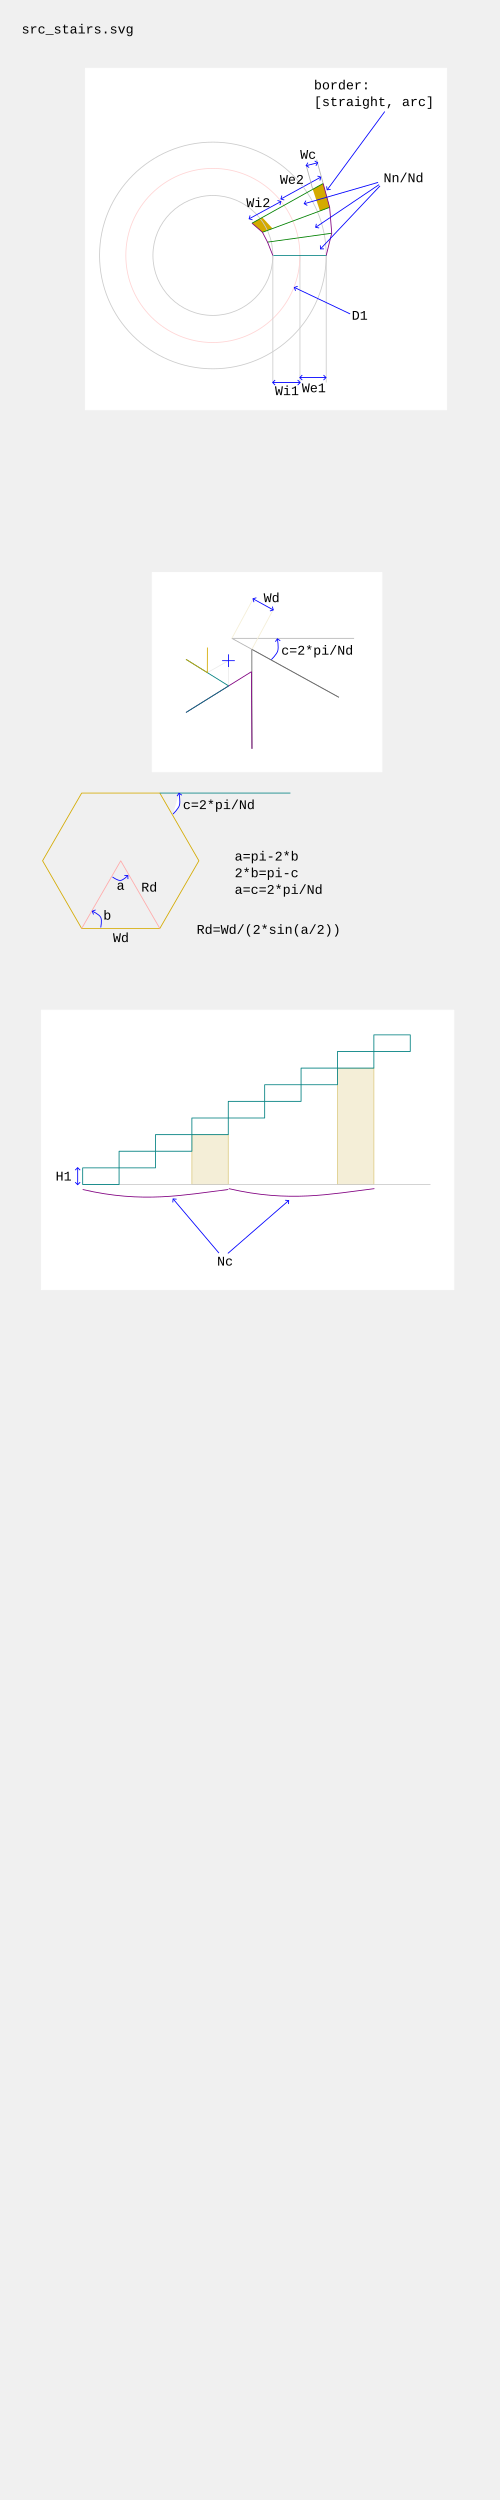
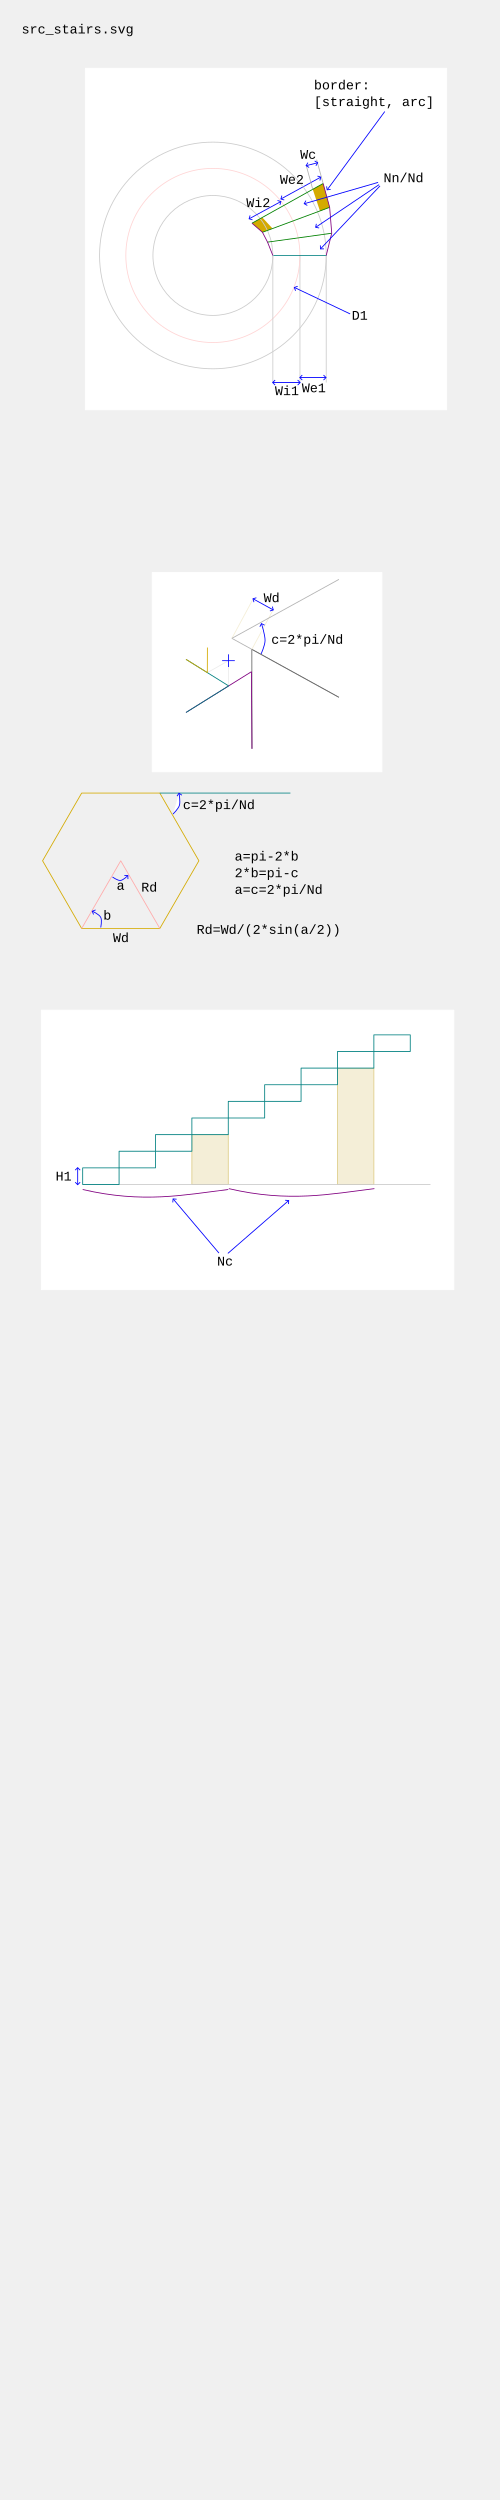
<svg xmlns="http://www.w3.org/2000/svg" width="600" height="3000" viewBox="0 0 158.75 793.75" version="1.1" id="svg1">
  <defs id="defs1">
    <rect x="102.606" y="90.693" width="53.032" height="40.735" id="rect3" />
    <rect x="235.956" y="1106.379" width="191.378" height="76.09" id="rect43" />
    <rect x="250.943" y="1121.751" width="53.801" height="38.045" id="rect42" />
    <rect x="122.776" y="1141.966" width="57.194" height="29.359" id="rect41" />
    <rect x="327.91" y="1097.354" width="37.366" height="30.885" id="rect40" />
    <rect x="258.515" y="1100.405" width="46.517" height="33.554" id="rect39" />
    <rect x="353.838" y="1002.794" width="218.098" height="95.323" id="rect2" />
    <rect x="542.731" y="201.94" width="38.015" height="24.804" id="rect34" />
    <rect x="376.715" y="93.035" width="171.2" height="45.755" id="rect32" />
    <rect x="303.126" y="1486.652" width="84.265" height="31.647" id="rect31" />
    <rect x="194.458" y="1500" width="57.63" height="36.22" id="rect29" />
    <rect x="370.907" y="807.955" width="63.001" height="33.554" id="rect27" />
    <rect x="455.642" y="917.767" width="130.02" height="72.445" id="rect25" />
    <rect x="468.225" y="438.484" width="40.417" height="22.115" id="rect18" />
    <rect x="450.686" y="460.218" width="64.819" height="34.316" id="rect17" />
    <rect x="451.829" y="366.039" width="48.424" height="33.172" id="rect16" />
    <rect x="475.851" y="281.774" width="65.201" height="35.46" id="rect15" />
    <marker style="overflow:visible" id="ArrowWide" refX="0" refY="0" orient="auto-start-reverse" markerWidth="1" markerHeight="1" viewBox="0 0 1 1" preserveAspectRatio="xMidYMid">
      <path style="fill:none;stroke:context-stroke;stroke-width:1;stroke-linecap:butt" d="M 3,-3 0,0 3,3" transform="rotate(180,0.125,0)" id="path10" />
    </marker>
    <rect x="25.928" y="25.928" width="279.105" height="76.258" id="rect1" />
    <marker style="overflow:visible" id="ArrowWide-7" refX="0" refY="0" orient="auto-start-reverse" markerWidth="1" markerHeight="1" viewBox="0 0 1 1" preserveAspectRatio="xMidYMid">
      <path style="fill:none;stroke:context-stroke;stroke-width:1;stroke-linecap:butt" d="M 3,-3 0,0 3,3" transform="rotate(180,0.125,0)" id="path10-5" />
    </marker>
    <rect x="455.642" y="917.767" width="130.02" height="72.445" id="rect25-3" />
    <marker style="overflow:visible" id="ArrowWide-2" refX="0" refY="0" orient="auto-start-reverse" markerWidth="1" markerHeight="1" viewBox="0 0 1 1" preserveAspectRatio="xMidYMid">
      <path style="fill:none;stroke:context-stroke;stroke-width:1;stroke-linecap:butt" d="M 3,-3 0,0 3,3" transform="rotate(180,0.125,0)" id="path10-9" />
    </marker>
    <rect x="450.686" y="460.218" width="64.819" height="34.316" id="rect17-6" />
    <marker style="overflow:visible" id="ArrowWide-8" refX="0" refY="0" orient="auto-start-reverse" markerWidth="1" markerHeight="1" viewBox="0 0 1 1" preserveAspectRatio="xMidYMid">
      <path style="fill:none;stroke:context-stroke;stroke-width:1;stroke-linecap:butt" d="M 3,-3 0,0 3,3" transform="rotate(180,0.125,0)" id="path10-7" />
    </marker>
  </defs>
  <g id="layer1">
    <rect style="fill:#ffffff;stroke:#ffffff;stroke-width:0.265;stroke-linejoin:round" id="rect19" width="114.707" height="108.429" x="27.107" y="21.686" />
    <path style="fill:none;stroke:#0000ff;stroke-width:0.265;stroke-linejoin:round;marker-start:url(#ArrowWide-8);marker-end:url(#ArrowWide-8)" d="M 89.236,63.15 101.811,56.252" id="path11-2" />
    <text xml:space="preserve" transform="matrix(0.2645833,0,0,0.2645833,-23.41355,-0.998386)" id="text17-2" style="font-size:16px;line-height:normal;font-family:'Liberation Mono';-inkscape-font-specification:'Liberation Mono';text-decoration-color:#000000;white-space:pre;shape-inside:url(#rect17-6);display:inline;fill:#000000;stroke-width:1;-inkscape-stroke:none;stop-color:#000000">
-       <tspan x="450.686" y="474.455" id="tspan24">We1</tspan>
+       <tspan x="450.686" y="474.455" id="tspan1">We1</tspan>
    </text>
    <path style="fill:#ffffff;stroke:#cccccc;stroke-width:0.265;stroke-linejoin:round" d="M 95.234,81.11 V 121.463" id="path5-6-3" />
    <path style="fill:#d4aa00;stroke:none;stroke-width:0.265;stroke-linejoin:round" d="m 102.598,58.26 2.068,7.566 -3.085,1.157 -2.285,-6.881 z" id="path18" />
    <path style="fill:#d4aa00;stroke:none;stroke-width:0.265;stroke-linejoin:round" d="m 80,70.87 3.329,2.875 3.165,-1.232 -3.211,-3.463 z" id="path17" />
    <rect style="fill:#ffffff;stroke:#ffffff;stroke-width:0.265;stroke-linejoin:round" id="rect33" width="130.971" height="88.741" x="13.126" y="320.723" />
    <rect style="fill:#f4eed7;stroke:#decd87;stroke-width:0.265;stroke-linejoin:round" id="rect20-36-9" width="11.556" height="15.836" x="60.92" y="360.243" />
    <rect style="fill:#f4eed7;stroke:#decd87;stroke-width:0.265;stroke-linejoin:round" id="rect20-36-9-2" width="11.556" height="36.952" x="107.145" y="339.127" />
    <rect style="fill:#ffffff;stroke:#ffffff;stroke-width:0.265;stroke-linejoin:round" id="rect28" width="72.939" height="63.254" x="48.323" y="181.793" />
    <path style="fill:none;stroke:#ececec;stroke-width:0.265;stroke-linejoin:round" d="m 65.822,213.56 6.713,-3.796 0.054,8.01" id="path28" />
    <circle style="fill:none;stroke:#cccccc;stroke-width:0.265;stroke-linejoin:round" id="path1-3-1" cx="67.592" cy="81.11" r="35.984" />
    <text xml:space="preserve" transform="scale(0.2645833)" id="text1" style="font-size:16px;line-height:normal;font-family:'Liberation Mono';-inkscape-font-specification:'Liberation Mono';text-decoration-color:#000000;white-space:pre;shape-inside:url(#rect1);display:inline;fill:#000000;stroke-width:1;-inkscape-stroke:none;stop-color:#000000">
-       <tspan x="25.928" y="40.164" id="tspan25">src_stairs.svg</tspan>
+       <tspan x="25.928" y="40.164" id="tspan2">src_stairs.svg</tspan>
    </text>
    <circle style="fill:none;stroke:#ffd5d5;stroke-width:0.265;stroke-linejoin:round" id="path1" cx="67.592" cy="81.11" r="27.642" />
    <circle style="fill:none;stroke:#cccccc;stroke-width:0.265;stroke-linejoin:round" id="path1-3" cx="67.592" cy="81.11" r="19.036" />
    <path style="fill:#ffffff;stroke:#008080;stroke-width:0.265;stroke-linejoin:round" d="M 86.76,81.11 H 103.708" id="path2" />
    <path style="fill:#ffffff;stroke:#008000;stroke-width:0.265;stroke-linejoin:round" d="M 84.944,76.873 105.322,74.048" id="path3" />
    <path style="fill:#ffffff;stroke:#008000;stroke-width:0.265;stroke-linejoin:round" d="M 83.329,73.746 104.666,65.826" id="path4" />
    <path style="fill:#ffffff;stroke:#cccccc;stroke-width:0.265;stroke-linejoin:round" d="M 86.627,81.11 V 121.463" id="path5" />
    <path style="fill:#ffffff;stroke:#cccccc;stroke-width:0.265;stroke-linejoin:round" d="M 103.576,81.11 V 121.463" id="path5-6" />
    <path style="fill:none;stroke:#0000ff;stroke-width:0.265;stroke-linejoin:round;marker-start:url(#ArrowWide-2);marker-end:url(#ArrowWide-2)" d="m 95.244,119.876 8.2,-1e-5" id="path9-0" />
    <path style="fill:#ffffff;stroke:#008000;stroke-width:0.265;stroke-linejoin:round" d="M 80,70.87 102.598,58.26" id="path6" />
    <path style="fill:none;stroke:#800080;stroke-width:0.265;stroke-linejoin:round" d="M 86.627,81.11 84.944,76.873 83.329,73.746 80,70.87" id="path7" />
    <path style="fill:none;stroke:#800080;stroke-width:0.265;stroke-linejoin:round" d="m 103.576,81.11 1.746,-7.062 -0.656,-8.222 -2.068,-7.566" id="path8" />
    <path style="fill:none;stroke:#0000ff;stroke-width:0.265;stroke-linejoin:round;marker-start:url(#ArrowWide);marker-end:url(#ArrowWide)" d="m 86.627,121.463 8.606,-10e-6" id="path9" />
    <path style="fill:none;stroke:#0000ff;stroke-width:0.265;stroke-linejoin:round;marker-start:url(#ArrowWide);marker-end:url(#ArrowWide)" d="M 79.148,69.44 89.128,64.015" id="path11" />
    <path style="fill:none;stroke:#0000ff;stroke-width:0.265;stroke-linejoin:round;marker-start:url(#ArrowWide)" d="M 96.646,64.666 120.051,57.907" id="path12" />
    <path style="fill:none;stroke:#0000ff;stroke-width:0.265;stroke-linejoin:round;marker-start:url(#ArrowWide)" d="M 100.278,72.131 120.354,58.613" id="path13" />
    <path style="fill:none;stroke:#0000ff;stroke-width:0.265;stroke-linejoin:round;marker-start:url(#ArrowWide)" d="M 101.791,78.992 120.656,59.017" id="path14" />
    <path style="fill:none;stroke:#0000ff;stroke-width:0.265;stroke-linejoin:round;marker-start:url(#ArrowWide)" d="m 93.519,91.299 17.655,8.373" id="path15" />
    <text xml:space="preserve" transform="matrix(0.2645833,0,0,0.2645833,-7.868886,0.9079483)" id="text16" style="font-size:16px;line-height:normal;font-family:'Liberation Mono';-inkscape-font-specification:'Liberation Mono';text-decoration-color:#000000;white-space:pre;shape-inside:url(#rect16);display:inline;fill:#000000;stroke-width:1;-inkscape-stroke:none;stop-color:#000000">
-       <tspan x="451.83" y="380.276" id="tspan26">D1</tspan>
+       <tspan x="451.83" y="380.276" id="tspan3">D1</tspan>
    </text>
    <text xml:space="preserve" transform="matrix(0.2645833,0,0,0.2645833,-31.94957,-0.07613223)" id="text17" style="font-size:16px;line-height:normal;font-family:'Liberation Mono';-inkscape-font-specification:'Liberation Mono';text-decoration-color:#000000;white-space:pre;shape-inside:url(#rect17);display:inline;fill:#000000;stroke-width:1;-inkscape-stroke:none;stop-color:#000000">
-       <tspan x="450.686" y="474.455" id="tspan27">Wi1</tspan>
+       <tspan x="450.686" y="474.455" id="tspan4">Wi1</tspan>
    </text>
    <text xml:space="preserve" transform="matrix(0.2645833,0,0,0.2645833,-45.68987,-54.03365)" id="text18" style="font-size:16px;line-height:normal;font-family:'Liberation Mono';-inkscape-font-specification:'Liberation Mono';text-decoration-color:#000000;white-space:pre;shape-inside:url(#rect18);display:inline;fill:#000000;stroke-width:1;-inkscape-stroke:none;stop-color:#000000">
-       <tspan x="468.225" y="452.721" id="tspan28">Wi2</tspan>
+       <tspan x="468.225" y="452.721" id="tspan5">Wi2</tspan>
    </text>
-     <path style="fill:#ffffff;stroke:#b3b3b3;stroke-width:0.265;stroke-linejoin:round" d="M 73.618,202.675 H 112.424" id="path19" />
    <path style="fill:#ffffff;stroke:#b3b3b3;stroke-width:0.265;stroke-linejoin:round" d="m 73.618,202.675 33.991,18.722" id="path19-9" />
    <path style="fill:#ffffff;stroke:#666666;stroke-width:0.265;stroke-linejoin:round" d="m 79.957,206.167 27.653,15.231" id="path20" />
    <path style="fill:#ffffff;stroke:#666666;stroke-width:0.265;stroke-linejoin:round" d="m 79.957,206.167 0.045,31.57" id="path20-2" />
    <path style="fill:#ffffff;stroke:#800080;stroke-width:0.265;stroke-linejoin:round" d="m 79.824,213.268 0.177,24.468" id="path21" />
    <path style="fill:#ffffff;stroke:#800080;stroke-width:0.265;stroke-linejoin:round" d="m 79.824,213.268 -20.769,12.936" id="path21-4" />
    <path style="fill:#ffffff;stroke:#008080;stroke-width:0.265;stroke-linejoin:round" d="M 59.055,226.204 72.589,217.775" id="path22" />
    <path style="fill:#ffffff;stroke:#008080;stroke-width:0.265;stroke-linejoin:round" d="m 59.055,209.345 13.534,8.429" id="path22-0" />
    <path style="fill:#ffffff;stroke:#d4aa00;stroke-width:0.265;stroke-linejoin:round" d="m 59.055,209.345 6.767,4.215" id="path23" />
    <path style="fill:#ffffff;stroke:#d4aa00;stroke-width:0.265;stroke-linejoin:round" d="m 65.848,205.588 -0.026,7.972" id="path23-6" />
    <path style="fill:#ffffff;stroke:#0000ff;stroke-width:0.265;stroke-linejoin:round" d="m 70.517,209.765 h 4.035" id="path24" />
    <path style="fill:#ffffff;stroke:#0000ff;stroke-width:0.265;stroke-linejoin:round" d="M 72.535,211.782 V 207.747" id="path24-1" />
-     <path style="fill:#ffffff;stroke:#0000ff;stroke-width:0.265;stroke-linejoin:round;marker-end:url(#ArrowWide)" d="m 86.154,209.435 c 0,0 1.678,-1.646 2.018,-2.724 0.385,-1.219 -0.101,-3.834 -0.101,-3.834" id="path25" />
-     <text xml:space="preserve" transform="matrix(0.2645833,0,0,0.2645833,-31.27378,-38.73759)" id="text25" style="font-size:16px;line-height:normal;font-family:'Liberation Mono';-inkscape-font-specification:'Liberation Mono';text-decoration-color:#000000;white-space:pre;shape-inside:url(#rect25);display:inline;fill:#000000;stroke-width:1;-inkscape-stroke:none;stop-color:#000000">
-       <tspan x="455.643" y="932.002" id="tspan29">c=2*pi/Nd</tspan>
+     <text xml:space="preserve" transform="matrix(0.2645833,0,0,0.2645833,-34.43724,-42.18863)" id="text25" style="font-size:16px;line-height:normal;font-family:'Liberation Mono';-inkscape-font-specification:'Liberation Mono';text-decoration-color:#000000;white-space:pre;shape-inside:url(#rect25);display:inline;fill:#000000;stroke-width:1;-inkscape-stroke:none;stop-color:#000000">
+       <tspan x="455.643" y="932.002" id="tspan6">c=2*pi/Nd</tspan>
    </text>
    <path style="fill:#ffffff;stroke:#f4eed7;stroke-width:0.265;stroke-linejoin:round" d="m 73.618,202.675 6.76,-12.536" id="path26" />
    <path style="fill:#ffffff;stroke:#f4eed7;stroke-width:0.265;stroke-linejoin:round" d="m 79.957,206.167 6.76,-12.536" id="path26-6" />
    <path style="fill:#ffffff;stroke:#0000ff;stroke-width:0.265;stroke-linejoin:round;marker-start:url(#ArrowWide);marker-end:url(#ArrowWide)" d="m 80.377,190.139 6.339,3.491" id="path27" />
    <text xml:space="preserve" transform="matrix(0.2645833,0,0,0.2645833,-14.42895,-26.36345)" id="text27" style="font-size:16px;line-height:normal;font-family:'Liberation Mono';-inkscape-font-specification:'Liberation Mono';text-decoration-color:#000000;white-space:pre;shape-inside:url(#rect27);display:inline;fill:#000000;stroke-width:1;-inkscape-stroke:none;stop-color:#000000">
-       <tspan x="370.908" y="822.192" id="tspan30">Wd</tspan>
+       <tspan x="370.908" y="822.192" id="tspan7">Wd</tspan>
    </text>
    <path style="fill:#ffffff;stroke:#cccccc;stroke-width:0.265;stroke-linejoin:round" d="M 26.251,376.079 H 136.678" id="path16" />
    <rect style="fill:#ffffff;stroke:#008080;stroke-width:0.265;stroke-linejoin:round" id="rect20" width="11.556" height="5.279" x="26.251" y="370.8" />
    <rect style="fill:#ffffff;stroke:#008080;stroke-width:0.265;stroke-linejoin:round" id="rect20-3" width="11.556" height="5.279" x="37.808" y="365.521" />
    <rect style="fill:#ffffff;stroke:#008080;stroke-width:0.265;stroke-linejoin:round" id="rect20-1" width="11.556" height="5.279" x="49.364" y="360.243" />
    <rect style="fill:#ffffff;stroke:#008080;stroke-width:0.265;stroke-linejoin:round" id="rect20-36" width="11.556" height="5.279" x="60.92" y="354.964" />
    <rect style="fill:#ffffff;stroke:#008080;stroke-width:0.265;stroke-linejoin:round" id="rect20-18" width="11.556" height="5.279" x="72.477" y="349.685" />
    <rect style="fill:#ffffff;stroke:#008080;stroke-width:0.265;stroke-linejoin:round" id="rect20-3-7" width="11.556" height="5.279" x="84.033" y="344.406" />
    <rect style="fill:#ffffff;stroke:#008080;stroke-width:0.265;stroke-linejoin:round" id="rect20-1-9" width="11.556" height="5.279" x="95.589" y="339.127" />
    <rect style="fill:#ffffff;stroke:#008080;stroke-width:0.265;stroke-linejoin:round" id="rect20-36-2" width="11.556" height="5.279" x="107.145" y="333.848" />
    <rect style="fill:#ffffff;stroke:#008080;stroke-width:0.265;stroke-linejoin:round" id="rect20-36-2-5" width="11.556" height="5.279" x="118.702" y="328.57" />
    <path style="fill:#f4eed7;stroke:#0000ff;stroke-width:0.265;stroke-linejoin:round;marker-start:url(#ArrowWide);marker-end:url(#ArrowWide)" d="m 24.664,370.8 v 5.279" id="path29" />
    <text xml:space="preserve" transform="matrix(0.2645833,0,0,0.2645833,-33.79586,-25.82609)" id="text29" style="font-size:16px;line-height:normal;font-family:'Liberation Mono';-inkscape-font-specification:'Liberation Mono';text-decoration-color:#000000;white-space:pre;shape-inside:url(#rect29);display:inline;fill:#000000;stroke-width:1;-inkscape-stroke:none;stop-color:#000000">
-       <tspan x="194.459" y="1514.236" id="tspan31">H1</tspan>
+       <tspan x="194.459" y="1514.236" id="tspan8">H1</tspan>
    </text>
    <path style="fill:#f4eed7;stroke:#0000ff;stroke-width:0.265;stroke-linejoin:round;marker-start:url(#ArrowWide)" d="m 54.994,380.701 14.527,17.15" id="path30" />
    <path style="fill:#f4eed7;stroke:#0000ff;stroke-width:0.265;stroke-linejoin:round;marker-start:url(#ArrowWide)" d="m 91.614,381.205 -19.269,16.747" id="path31" />
    <text xml:space="preserve" transform="matrix(0.2645833,0,0,0.2645833,-11.28652,4.709351)" id="text31" style="font-size:16px;line-height:normal;font-family:'Liberation Mono';-inkscape-font-specification:'Liberation Mono';text-decoration-color:#000000;white-space:pre;shape-inside:url(#rect31);display:inline;fill:#000000;stroke-width:1;-inkscape-stroke:none;stop-color:#000000">
-       <tspan x="303.127" y="1500.889" id="tspan32">Nc</tspan>
+       <tspan x="303.127" y="1500.889" id="tspan9">Nc</tspan>
    </text>
    <path style="fill:none;stroke:#800080;stroke-width:0.265;stroke-linejoin:round" d="m 26.251,377.666 c 19.136,4.473 32.241,1.709 46.225,0" id="path32" />
    <path style="fill:none;stroke:#800080;stroke-width:0.265;stroke-linejoin:round" d="m 72.652,377.393 c 19.136,4.473 32.241,1.709 46.225,0" id="path32-4" />
    <text xml:space="preserve" transform="scale(0.2645833)" id="text32" style="font-size:16px;line-height:normal;font-family:'Liberation Mono';-inkscape-font-specification:'Liberation Mono';text-decoration-color:#000000;white-space:pre;shape-inside:url(#rect32);display:inline;fill:#000000;stroke-width:1;-inkscape-stroke:none;stop-color:#000000">
-       <tspan x="376.715" y="107.272" id="tspan33">border:
+       <tspan x="376.715" y="107.272" id="tspan10">border:
</tspan>
-       <tspan x="376.715" y="127.272" id="tspan34">[straight, arc]</tspan>
+       <tspan x="376.715" y="127.272" id="tspan11">[straight, arc]</tspan>
    </text>
    <path style="fill:none;stroke:#0000ff;stroke-width:0.265;stroke-linejoin:round;marker-start:url(#ArrowWide)" d="M 103.91,60.227 122.169,35.41" id="path33" />
    <text xml:space="preserve" transform="matrix(0.2645833,0,0,0.2645833,-4.136209,-20.47928)" id="text15" style="font-size:16px;line-height:normal;font-family:'Liberation Mono';-inkscape-font-specification:'Liberation Mono';text-decoration-color:#000000;white-space:pre;shape-inside:url(#rect15);display:inline;fill:#000000;stroke:none;stroke-width:1;-inkscape-stroke:none;stop-color:#000000">
-       <tspan x="475.852" y="296.01" id="tspan35">Nn/Nd</tspan>
+       <tspan x="475.852" y="296.01" id="tspan12">Nn/Nd</tspan>
    </text>
    <path style="fill:none;stroke:#b3b3b3;stroke-width:0.265;stroke-linejoin:round" d="m 102.598,58.26 -2.068,-7.566" id="path34" />
    <path style="fill:none;stroke:#b3b3b3;stroke-width:0.265;stroke-linejoin:round" d="m 99.297,60.102 -2.068,-7.566" id="path34-3" />
    <path style="fill:#0000ff;stroke:#0000ff;stroke-width:0.265;stroke-linejoin:round;marker-start:url(#ArrowWide);marker-end:url(#ArrowWide)" d="m 100.802,51.689 -3.549,0.898" id="path34-3-1" />
    <text xml:space="preserve" transform="matrix(0.2645833,0,0,0.2645833,-48.2939,-6.77684)" id="text34" style="font-size:16px;line-height:normal;font-family:'Liberation Mono';-inkscape-font-specification:'Liberation Mono';text-decoration-color:#000000;white-space:pre;shape-inside:url(#rect34);display:inline;fill:#000000;stroke-width:1;-inkscape-stroke:none;stop-color:#000000">
-       <tspan x="542.73" y="216.176" id="tspan36">Wc</tspan>
+       <tspan x="542.73" y="216.176" id="tspan13">Wc</tspan>
    </text>
    <text xml:space="preserve" transform="matrix(0.2645833,0,0,0.2645833,-19.12127,4.137758)" id="text2" style="font-size:16px;line-height:normal;font-family:'Liberation Mono';-inkscape-font-specification:'Liberation Mono';text-decoration-color:#000000;white-space:pre;shape-inside:url(#rect2);display:inline;fill:#000000;stroke-width:1;-inkscape-stroke:none;stop-color:#000000">
-       <tspan x="353.838" y="1017.031" id="tspan37">a=pi-2*b
+       <tspan x="353.838" y="1017.031" id="tspan14">a=pi-2*b
</tspan>
-       <tspan x="353.838" y="1037.031" id="tspan38">2*b=pi-c
+       <tspan x="353.838" y="1037.031" id="tspan15">2*b=pi-c
</tspan>
-       <tspan x="353.838" y="1057.031" id="tspan39">a=c=2*pi/Nd</tspan>
+       <tspan x="353.838" y="1057.031" id="tspan16">a=c=2*pi/Nd</tspan>
    </text>
    <path style="fill:none;stroke:#d4aa00;stroke-width:0.265;stroke-linejoin:round" id="path35" d="M 47.617,267.139 35.208,288.631 H 10.391 l -12.409,-21.492 12.409,-21.492 24.817,0 z" transform="translate(15.536,6.155417)" />
    <path style="fill:none;stroke:#008080;stroke-width:0.265;stroke-linejoin:round" d="m 50.744,251.802 h 41.463" id="path36" />
    <path style="fill:#ffffff;stroke:#0000ff;stroke-width:0.265;stroke-linejoin:round;marker-end:url(#ArrowWide-7)" d="m 54.932,258.467 c 0,0 1.678,-1.646 2.018,-2.724 0.385,-1.219 -0.101,-3.834 -0.101,-3.834" id="path25-2" />
    <text xml:space="preserve" transform="matrix(0.2645833,0,0,0.2645833,-62.49612,10.29473)" id="text25-9" style="font-size:16px;line-height:normal;font-family:'Liberation Mono';-inkscape-font-specification:'Liberation Mono';text-decoration-color:#000000;white-space:pre;shape-inside:url(#rect25-3);display:inline;fill:#000000;stroke-width:1;-inkscape-stroke:none;stop-color:#000000">
-       <tspan x="455.643" y="932.002" id="tspan40">c=2*pi/Nd</tspan>
+       <tspan x="455.643" y="932.002" id="tspan17">c=2*pi/Nd</tspan>
    </text>
    <path style="fill:none;stroke:#ffaaaa;stroke-width:0.265;stroke-linejoin:round" d="M 25.927,294.786 38.336,273.294 50.744,294.786" id="path37" />
    <path style="fill:none;stroke:#0000ff;stroke-width:0.265;stroke-linejoin:round;marker-end:url(#ArrowWide)" d="m 35.713,278.438 c 0,0 1.607,1.185 2.522,1.11 0.92,-0.075 2.32,-1.513 2.32,-1.513" id="path38" />
    <path style="fill:none;stroke:#0000ff;stroke-width:0.265;stroke-linejoin:round;marker-end:url(#ArrowWide)" d="m 31.98,294.478 c 0,0 0.487,-2.269 0,-3.228 -0.49,-0.966 -2.623,-1.917 -2.623,-1.917" id="path39" />
    <text xml:space="preserve" transform="matrix(0.2645833,0,0,0.2645833,-31.37466,-12.40863)" id="text39" style="font-size:16px;line-height:normal;font-family:'Liberation Mono';-inkscape-font-specification:'Liberation Mono';text-decoration-color:#000000;white-space:pre;shape-inside:url(#rect39);display:inline;fill:#000000;stroke-width:1;-inkscape-stroke:none;stop-color:#000000">
-       <tspan x="258.516" y="1114.641" id="tspan41">a</tspan>
+       <tspan x="258.516" y="1114.641" id="tspan18">a</tspan>
    </text>
    <text xml:space="preserve" transform="matrix(0.2645833,0,0,0.2645833,-53.97249,-2.118546)" id="text40" style="font-size:16px;line-height:normal;font-family:'Liberation Mono';-inkscape-font-specification:'Liberation Mono';text-decoration-color:#000000;white-space:pre;shape-inside:url(#rect40);display:inline;fill:#000000;stroke-width:1;-inkscape-stroke:none;stop-color:#000000">
-       <tspan x="327.91" y="1111.592" id="tspan42">b</tspan>
+       <tspan x="327.91" y="1111.592" id="tspan19">b</tspan>
    </text>
    <text xml:space="preserve" transform="matrix(0.2645833,0,0,0.2645833,3.376137,-6.812393)" id="text41" style="font-size:16px;line-height:normal;font-family:'Liberation Mono';-inkscape-font-specification:'Liberation Mono';text-decoration-color:#000000;white-space:pre;shape-inside:url(#rect41);display:inline;fill:#000000;stroke-width:1;-inkscape-stroke:none;stop-color:#000000">
-       <tspan x="122.775" y="1156.201" id="tspan43">Wd</tspan>
+       <tspan x="122.775" y="1156.201" id="tspan20">Wd</tspan>
    </text>
    <text xml:space="preserve" transform="matrix(0.2645833,0,0,0.2645833,-21.55563,-17.48853)" id="text42" style="font-size:16px;line-height:normal;font-family:'Liberation Mono';-inkscape-font-specification:'Liberation Mono';text-decoration-color:#000000;white-space:pre;shape-inside:url(#rect42);fill:#000000;stroke-width:1;-inkscape-stroke:none;stop-color:#000000">
-       <tspan x="250.943" y="1135.988" id="tspan44">Rd</tspan>
+       <tspan x="250.943" y="1135.988" id="tspan21">Rd</tspan>
    </text>
    <text xml:space="preserve" transform="scale(0.2645833)" id="text43" style="font-size:16px;line-height:normal;font-family:'Liberation Mono';-inkscape-font-specification:'Liberation Mono';text-decoration-color:#000000;white-space:pre;shape-inside:url(#rect43);fill:#000000;stroke-width:1;-inkscape-stroke:none;stop-color:#000000">
-       <tspan x="235.955" y="1120.615" id="tspan45">Rd=Wd/(2*sin(a/2))</tspan>
+       <tspan x="235.955" y="1120.615" id="tspan22">Rd=Wd/(2*sin(a/2))</tspan>
    </text>
    <text xml:space="preserve" transform="matrix(0.2645833,0,0,0.2645833,61.71825,30.60493)" id="text3" style="font-size:16px;line-height:normal;font-family:'Liberation Mono';-inkscape-font-specification:'Liberation Mono';text-decoration-color:#000000;white-space:pre;shape-inside:url(#rect3);fill:#000000;stroke-width:1;-inkscape-stroke:none;stop-color:#000000">
-       <tspan x="102.605" y="104.93" id="tspan46">We2</tspan>
+       <tspan x="102.605" y="104.93" id="tspan23">We2</tspan>
    </text>
+     <path style="fill:#ffffff;stroke:#b3b3b3;stroke-width:0.265;stroke-linejoin:round" d="M 73.618,202.675 107.609,183.953" id="path19-9-3" />
+     <path style="fill:#ffffff;stroke:#0000ff;stroke-width:0.265;stroke-linejoin:round;marker-end:url(#ArrowWide)" d="m 82.909,207.613 c 0,0 1.204,-2.627 1.248,-4.203 0.049,-1.783 -1.132,-5.361 -1.132,-5.361" id="path25" />
  </g>
</svg>
